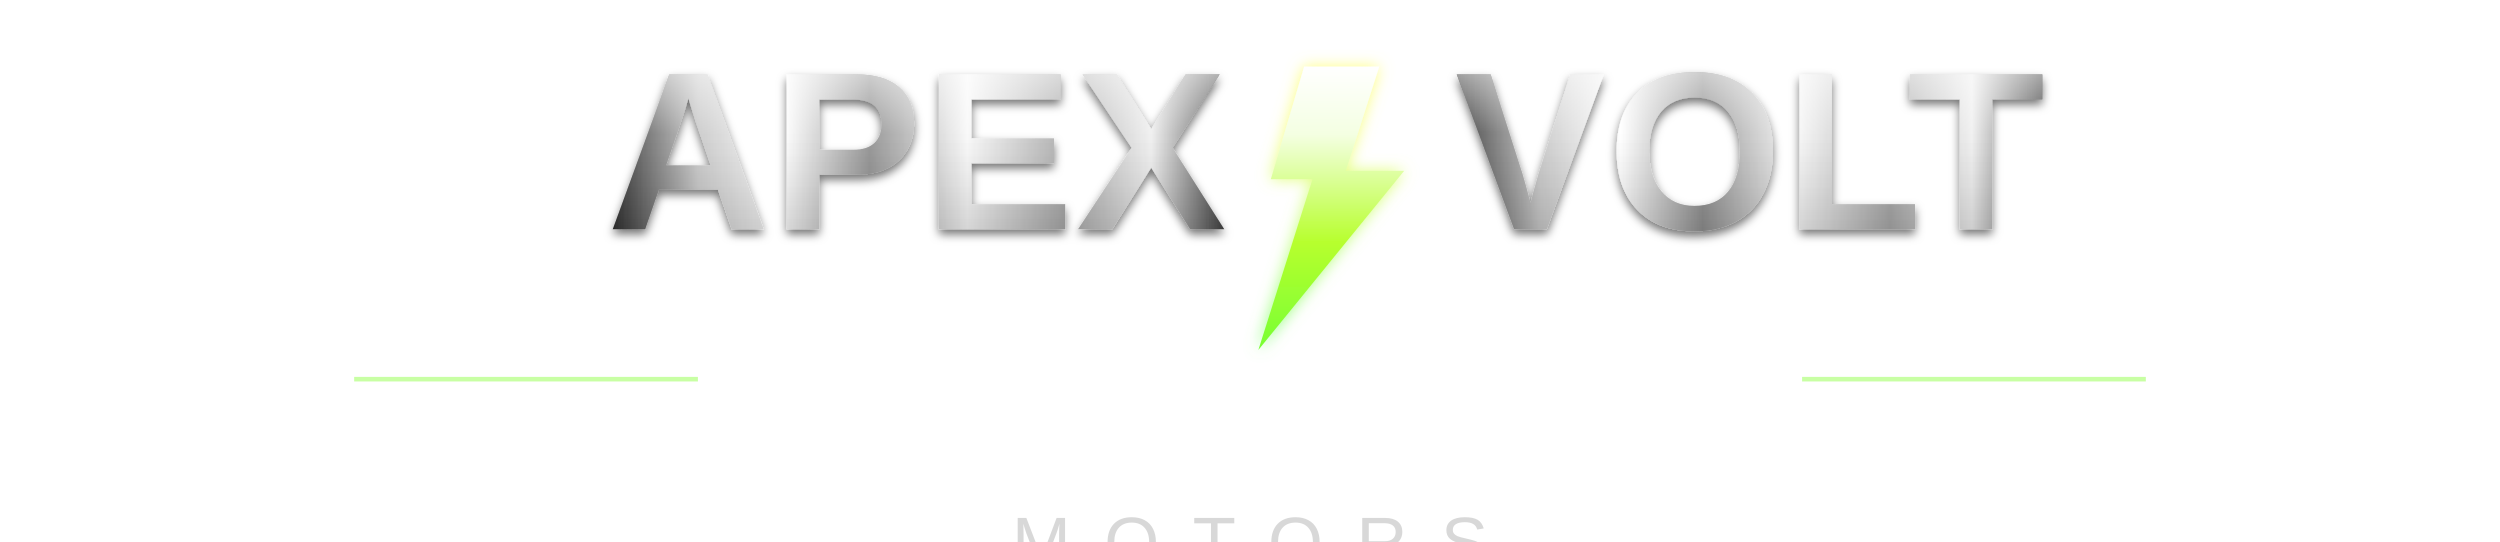
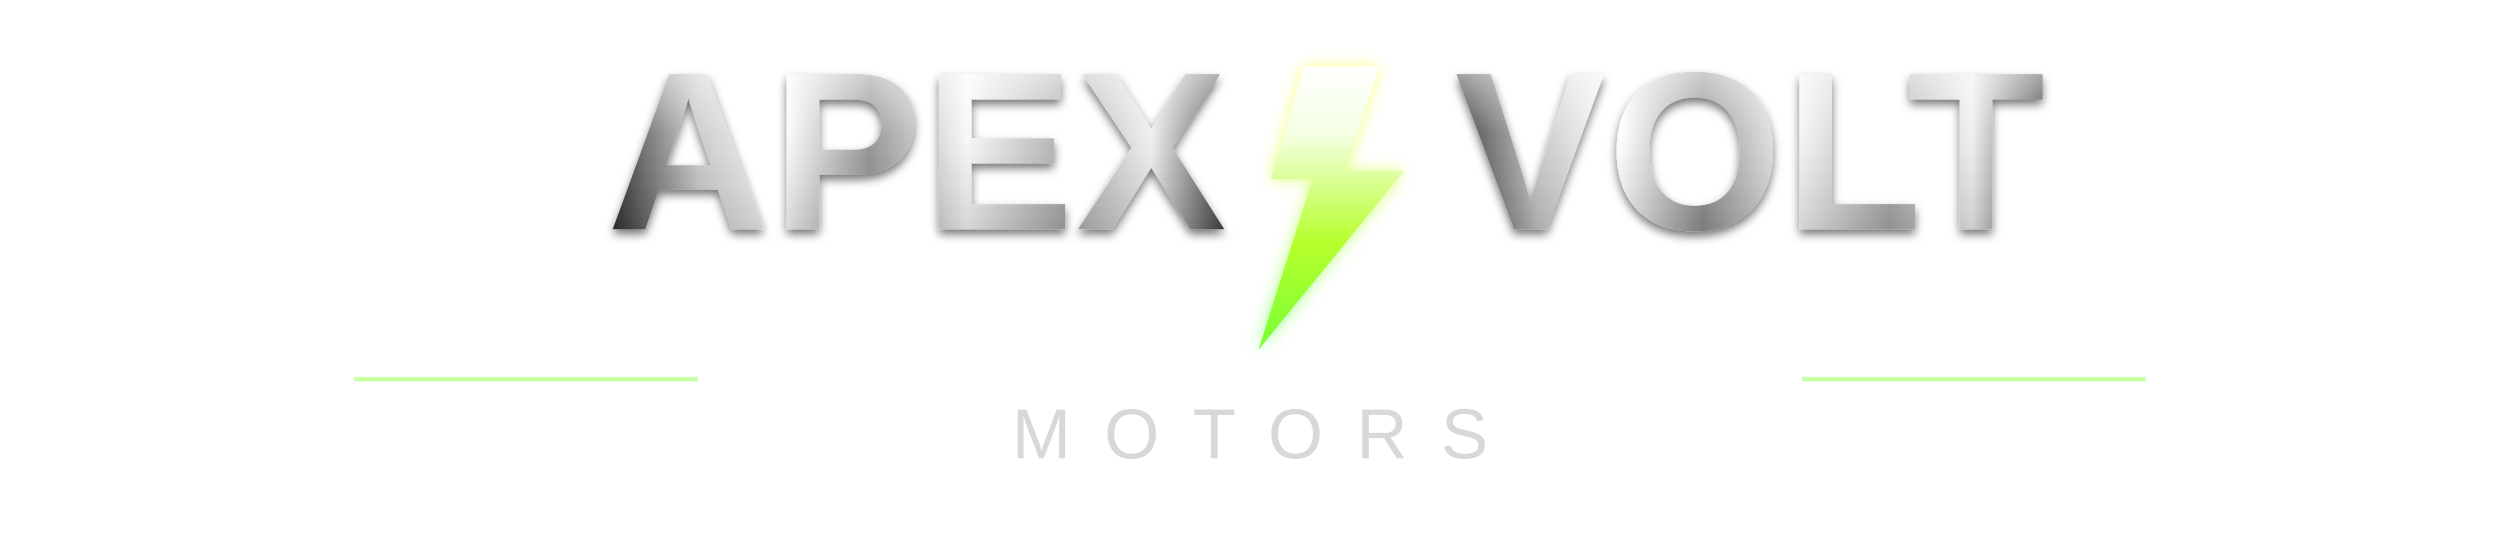
<svg xmlns="http://www.w3.org/2000/svg" width="1200" height="260" viewBox="0 0 1200 260">
  <defs>
    <linearGradient id="chromeMain" x1="0%" y1="0%" x2="100%" y2="0%">
      <stop offset="0%" stop-color="#2f2f2f" />
      <stop offset="14%" stop-color="#c8c8c8" />
      <stop offset="28%" stop-color="#ffffff" />
      <stop offset="42%" stop-color="#8f8f8f" />
      <stop offset="58%" stop-color="#f8f8f8" />
      <stop offset="74%" stop-color="#a8a8a8" />
      <stop offset="88%" stop-color="#efefef" />
      <stop offset="100%" stop-color="#404040" />
    </linearGradient>
    <linearGradient id="chromeTop" x1="0%" y1="0%" x2="0%" y2="100%">
      <stop offset="0%" stop-color="#ffffff" stop-opacity="0.96" />
      <stop offset="38%" stop-color="#ffffff" stop-opacity="0.18" />
      <stop offset="100%" stop-color="#000000" stop-opacity="0.24" />
    </linearGradient>
    <linearGradient id="boltFill" x1="0%" y1="0%" x2="0%" y2="100%">
      <stop offset="0%" stop-color="#ffffff" />
      <stop offset="24%" stop-color="#f4ffe2" />
      <stop offset="62%" stop-color="#b7ff2d" />
      <stop offset="100%" stop-color="#77ff33" />
    </linearGradient>
    <filter id="shadow" x="-20%" y="-20%" width="140%" height="180%">
      <feDropShadow dx="0" dy="2.4" stdDeviation="2.4" flood-color="#000000" flood-opacity="0.55" />
    </filter>
    <filter id="greenGlow" x="-80%" y="-80%" width="260%" height="260%">
      <feGaussianBlur stdDeviation="3.6" result="blur" />
      <feColorMatrix in="blur" type="matrix" values="1 0 0 0 0                 0 1 0 0 0.95                 0 0 0 0 0.15                 0 0 0 0.88 0" />
      <feMerge>
        <feMergeNode />
        <feMergeNode in="SourceGraphic" />
      </feMerge>
    </filter>
    <style>
      .word {
        font-family: Arial, Helvetica, sans-serif;
        font-weight: 800;
        font-size: 108px;
        letter-spacing: 1px;
        fill: url(#chromeMain);
        filter: url(#shadow);
      }

      .wordHighlight {
        font-family: Arial, Helvetica, sans-serif;
        font-weight: 800;
        font-size: 108px;
        letter-spacing: 1px;
        fill: url(#chromeTop);
        opacity: 0.58;
      }

      .motors {
        font-family: Arial, Helvetica, sans-serif;
        font-weight: 500;
        font-size: 34px;
        letter-spacing: 16px;
        fill: #d8d8d8;
      }
    </style>
  </defs>
  <g transform="translate(600 110)" text-anchor="middle">
    <text class="word" x="-160" y="0">APEX</text>
    <text class="wordHighlight" x="-160" y="0">APEX</text>
    <text class="word" x="240" y="0">VOLT</text>
    <text class="wordHighlight" x="240" y="0">VOLT</text>
    <g transform="translate(0 -78)" filter="url(#greenGlow)">
      <path d="M26 0 L10 54 L30 54 L4 136 L74 50 L46 50 L62 0 Z" fill="url(#boltFill)" />
    </g>
    <line x1="-430" y1="72" x2="-265" y2="72" stroke="#8dff42" stroke-opacity="0.48" stroke-width="2.2" />
    <line x1="265" y1="72" x2="430" y2="72" stroke="#8dff42" stroke-opacity="0.48" stroke-width="2.2" />
-     <text class="motors" x="0" y="162">MOTORS</text>
+     <text class="motors" x="0" y="110">MOTORS</text>
  </g>
</svg>
